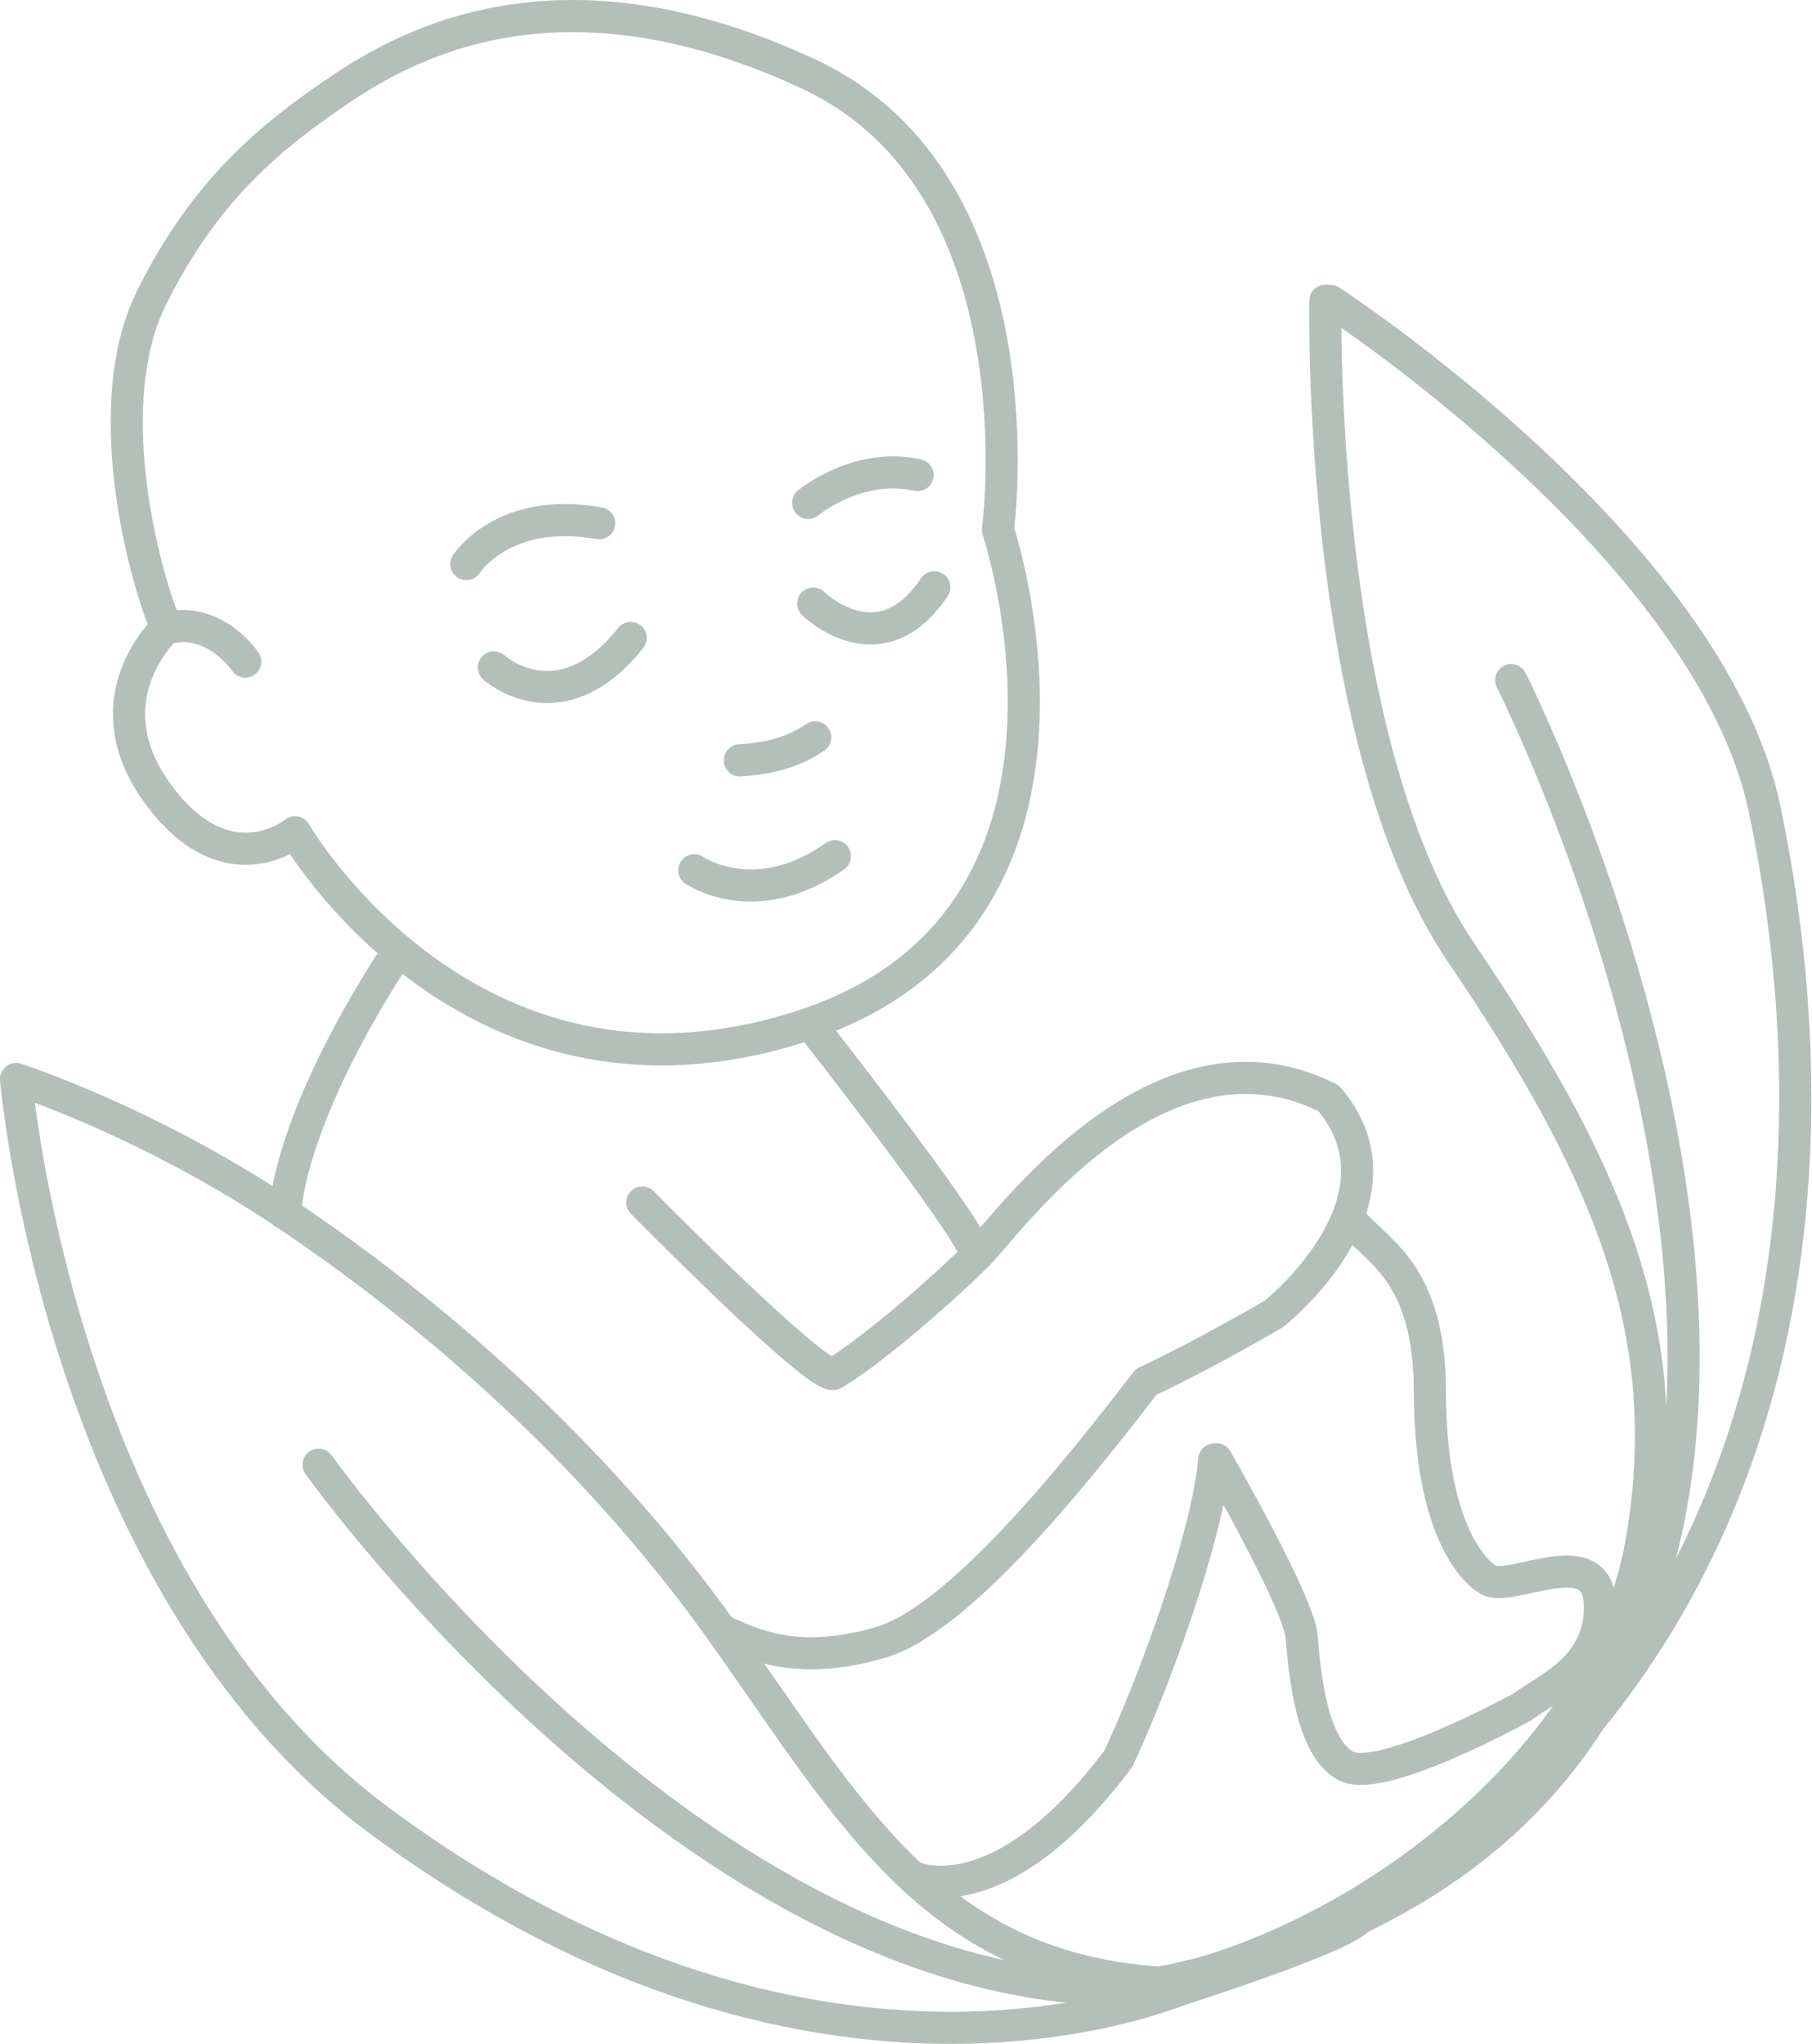
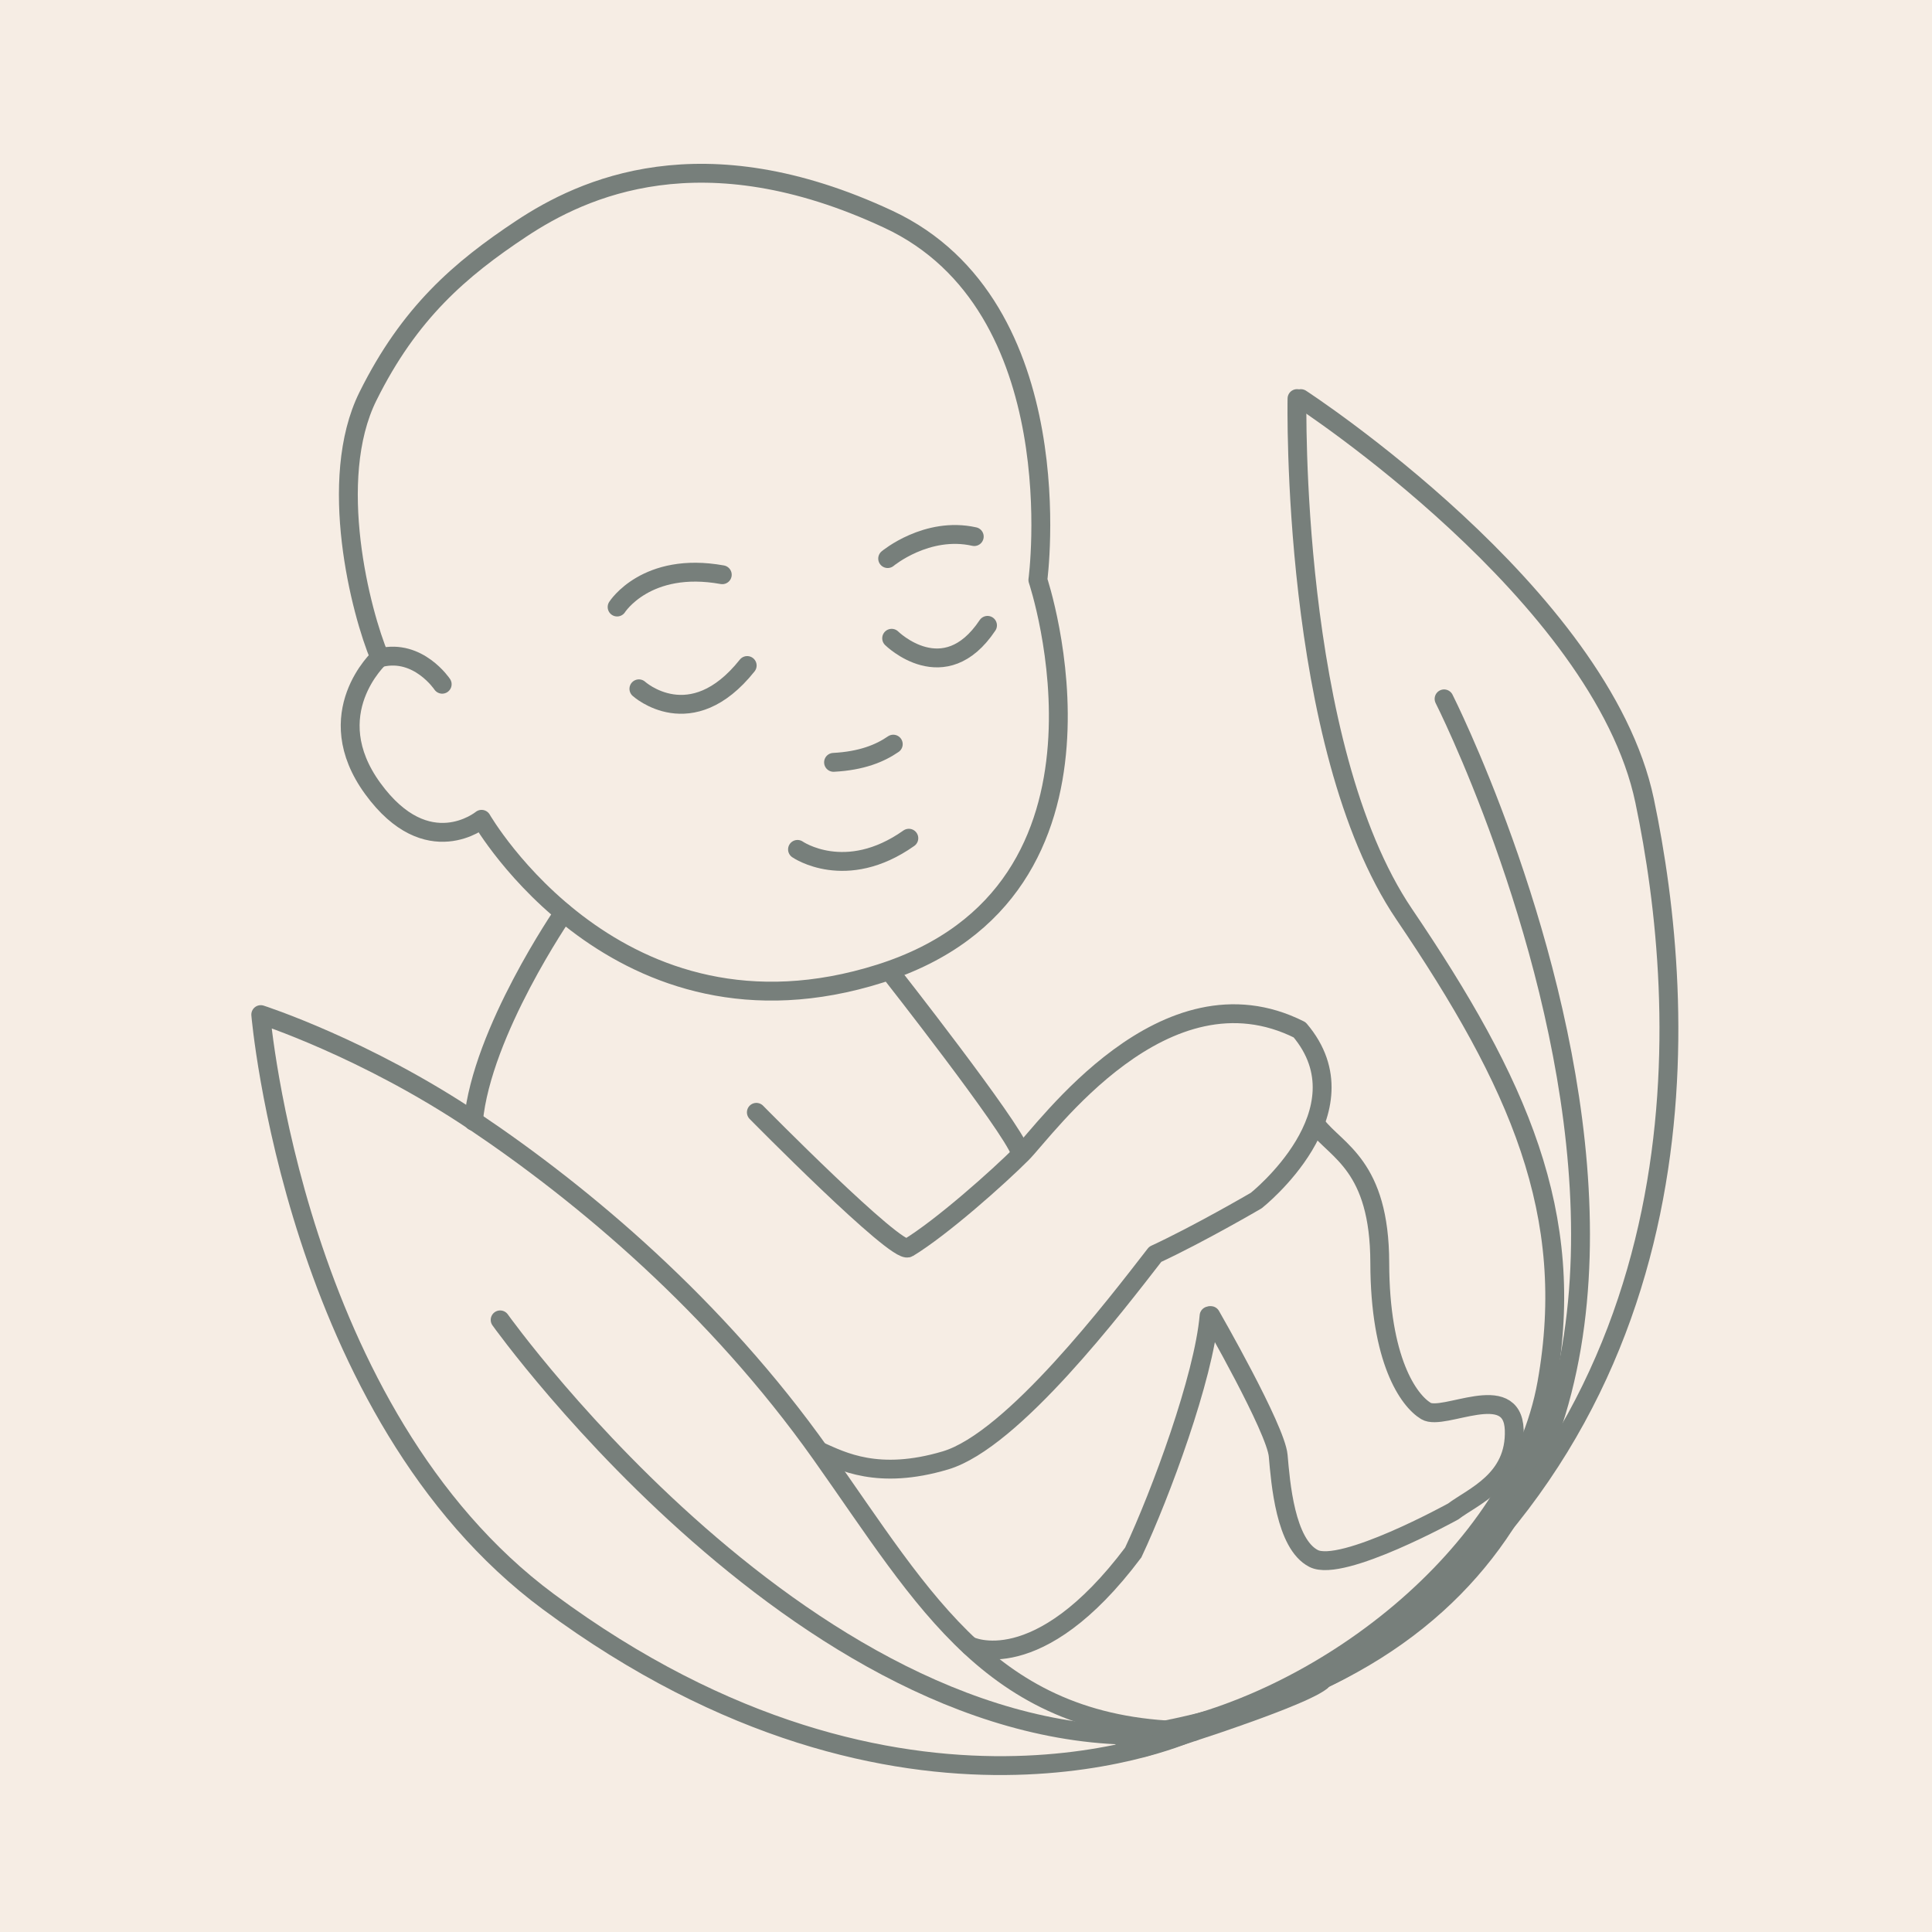
- <svg xmlns="http://www.w3.org/2000/svg" x="300.171px" y="126.317px" width="564.011px" height="636.443px" viewBox="300.171 126.317 564.011 636.443">
-   <path id="Path" style="fill:none;opacity:1;stroke:#b3bfb9;stroke-linecap:butt;stroke-linejoin:round;stroke-miterlimit:10;stroke-opacity:1;stroke-width:10;" d="M392.034,385.465 C392.034,385.465,445.736,478.759,548.805,446.152 C651.873,413.546,610.868,291.305,610.868,291.305 C610.868,291.305,625.342,183.66,552.039,149.423 C478.735,115.186,431.749,137.166,407.673,153.129 C383.596,169.092,363.625,186.217,347.326,219.086 C331.027,251.955,344.553,304.221,351.963,321.795 C351.963,321.795,327.729,343.871,349.256,373.404 C370.784,402.938,392.034,385.465,392.034,385.465 z" />
-   <path id="Path" style="fill:none;opacity:1;stroke:#b3bfb9;stroke-linecap:round;stroke-linejoin:miter;stroke-miterlimit:10;stroke-opacity:1;stroke-width:10;" d="M530.492,363.059 C541.497,362.481,548.745,359.518,553.985,355.899" />
-   <path id="Path" style="fill:none;opacity:1;stroke:#b3bfb9;stroke-linecap:round;stroke-linejoin:miter;stroke-miterlimit:10;stroke-opacity:1;stroke-width:10;" d="M453.921,334.136 C453.921,334.136,474.413,352.734,496.521,324.969" />
-   <path id="Path" style="fill:none;opacity:1;stroke:#b3bfb9;stroke-linecap:round;stroke-linejoin:miter;stroke-miterlimit:10;stroke-opacity:1;stroke-width:10;" d="M445.355,301.96 C445.355,301.96,456.843,283.85,486.72,289.258" />
-   <path id="Path" style="fill:none;opacity:1;stroke:#b3bfb9;stroke-linecap:round;stroke-linejoin:miter;stroke-miterlimit:10;stroke-opacity:1;stroke-width:10;" d="M553.351,314.253 C553.351,314.253,574.036,334.662,591.055,309.171" />
-   <path id="Path" style="fill:none;opacity:1;stroke:#b3bfb9;stroke-linecap:round;stroke-linejoin:miter;stroke-miterlimit:10;stroke-opacity:1;stroke-width:10;" d="M551.781,282.902 C551.781,282.902,567.176,270.072,585.841,274.248" />
-   <path id="Path" style="fill:none;opacity:1;stroke:#b3bfb9;stroke-linecap:round;stroke-linejoin:miter;stroke-miterlimit:10;stroke-opacity:1;stroke-width:10;" d="M424.303,422.251 C424.303,422.251,392.11,468.987,388.822,504.227" />
-   <path id="Path" style="fill:none;opacity:1;stroke:#b3bfb9;stroke-linecap:round;stroke-linejoin:round;stroke-miterlimit:10;stroke-opacity:1;stroke-width:10;" d="M671.929,744.044 C593.279,743.718,566.809,693.281,525.505,635.043 C484.2,576.806,432.125,533.163,389.186,504.328 C346.248,475.492,305.172,462.292,305.172,462.292 C305.172,462.292,318.443,619.276,418.378,693.281 C558.995,797.411,671.929,744.044,671.929,744.044 z" />
-   <path id="Path" style="fill:none;opacity:1;stroke:#b3bfb9;stroke-linecap:round;stroke-linejoin:miter;stroke-miterlimit:10;stroke-opacity:1;stroke-width:10;" d="M399.341,582.378 C399.341,582.378,529.047,764.211,672.184,744.293" />
-   <path id="Path" style="fill:none;opacity:1;stroke:#b3bfb9;stroke-linecap:round;stroke-linejoin:round;stroke-miterlimit:10;stroke-opacity:1;stroke-width:10;" d="M770.659,338.087 C770.659,338.087,949.724,692.095,653.734,745.094" />
-   <path id="Path" style="fill:none;opacity:1;stroke:#b3bfb9;stroke-linecap:round;stroke-linejoin:miter;stroke-miterlimit:10;stroke-opacity:1;stroke-width:10;" d="M712.806,219.966 C712.806,219.966,710.096,356.534,754.99,422.826 C799.883,489.119,823.014,540.704,811.076,607.352 C799.138,674,722.143,734.672,652.292,745.858" />
-   <path id="Path" style="fill:none;opacity:1;stroke:#b3bfb9;stroke-linecap:round;stroke-linejoin:miter;stroke-miterlimit:10;stroke-opacity:1;stroke-width:10;" d="M516.317,397.303 C516.317,397.303,535.259,410.454,560.109,392.904" />
-   <path id="Path" style="fill:none;opacity:1;stroke:#b3bfb9;stroke-linecap:round;stroke-linejoin:miter;stroke-miterlimit:10;stroke-opacity:1;stroke-width:10;" d="M376.542,332.331 C376.542,332.331,367.185,318.296,352.325,321.846" />
-   <path id="Path" style="fill:none;opacity:1;stroke:#b3bfb9;stroke-linecap:round;stroke-linejoin:miter;stroke-miterlimit:10;stroke-opacity:1;stroke-width:10;" d="M584.117,710.61 C584.117,710.61,610.714,724.072,648.38,673.899 C659.212,650.799,676.125,605.052,678.215,580.794" />
-   <path id="Path" style="fill:none;opacity:1;stroke:#b3bfb9;stroke-linecap:round;stroke-linejoin:round;stroke-miterlimit:10;stroke-opacity:1;stroke-width:10;" d="M500.129,500.732 C500.129,500.732,555.319,556.792,559.838,554.055 C572.972,546.098,595.179,526.355,604.574,516.948 C613.969,507.54,660.702,441.506,713.841,468.286 C741.069,500.379,696.776,535.433,696.776,535.433 C696.776,535.433,674.47,548.489,657.03,556.581 C641.689,576.332,601.062,629.737,574.523,637.65 C547.984,645.563,533.705,637.894,525.075,634.094" />
-   <path id="Path" style="fill:none;opacity:1;stroke:#b3bfb9;stroke-linecap:round;stroke-linejoin:miter;stroke-miterlimit:10;stroke-opacity:1;stroke-width:10;" d="M552.933,445.734 C552.933,445.734,600.327,506.065,603.865,516.26" />
-   <path id="Path" style="fill:none;opacity:1;stroke:#b3bfb9;stroke-linecap:round;stroke-linejoin:miter;stroke-miterlimit:10;stroke-opacity:1;stroke-width:10;" d="M714.328,219.979 C714.328,219.979,832.521,296.877,849.544,378.168 C866.568,459.459,876.435,616.24,737.428,715.835" />
-   <path id="Path" style="fill:none;opacity:1;stroke:#b3bfb9;stroke-linecap:round;stroke-linejoin:miter;stroke-miterlimit:10;stroke-opacity:1;stroke-width:10;" d="M678.885,580.688 C678.885,580.688,704.476,625.187,705.406,635.821 C706.336,646.454,708.211,670.557,719.343,676.238 C730.474,681.92,774.231,657.749,774.231,657.749 C782.113,651.795,798.937,645.467,798.259,625.652 C797.582,605.838,770.368,622.373,763.53,618.221 C756.691,614.069,745.421,598.27,745.363,559.938 C745.305,521.607,728.371,516.071,720.46,505.794" />
-   <path id="Path" style="fill:none;opacity:1;stroke:#b3bfb9;stroke-linecap:round;stroke-linejoin:round;stroke-miterlimit:10;stroke-opacity:1;stroke-width:10;" d="M644.62,751.354 C644.62,751.354,719.483,730.773,740.727,713.202" />
-   <path id="Path" style="fill:none;opacity:1;stroke:#b3bfb9;stroke-linecap:round;stroke-linejoin:round;stroke-miterlimit:10;stroke-opacity:1;stroke-width:10;" d="M652.728,750.454 C647.817,752.186,712.679,732.233,722.407,724.498" />
+ <svg xmlns="http://www.w3.org/2000/svg" x="-1.3797e-06px" y="-1.28498e-05px" width="1024px" height="1024px" viewBox="-1.3797e-06 -1.28498e-05 1024 1024">
+   <path id="Path" style="fill:#f6ede4;fill-opacity:1;fill-rule:evenodd;opacity:1;stroke:none;" d="M-1.3797e-06,-1.28498e-05 C-1.3797e-06,-1.28498e-05,1024,-1.28498e-05,1024,-1.28498e-05 C1024,-1.28498e-05,1024,1024,1024,1024 C1024,1024,-1.3797e-06,1024,-1.3797e-06,1024 C-1.3797e-06,1024,-1.3797e-06,-1.28498e-05,-1.3797e-06,-1.28498e-05 z" />
+   <path id="Path" style="fill:#aaaaaa;fill-opacity:1;fill-rule:nonzero;opacity:1;stroke:#777f7b;stroke-linecap:butt;stroke-linejoin:miter;stroke-miterlimit:10;stroke-opacity:1;stroke-width:1;" d="M258.773,432.881" />
+   <path id="Path" style="fill:#aaaaaa;fill-opacity:1;fill-rule:nonzero;opacity:1;stroke:#777f7b;stroke-linecap:butt;stroke-linejoin:miter;stroke-miterlimit:10;stroke-opacity:1;stroke-width:1;" d="M254.648,434.833" />
+   <path id="Path" style="fill:none;opacity:1;stroke:#777f7b;stroke-linecap:butt;stroke-linejoin:round;stroke-miterlimit:10;stroke-opacity:1;stroke-width:10;" d="M255.243,434.25 C255.243,434.25,327.599,559.95,466.471,516.017 C605.342,472.084,550.092,307.381,550.092,307.381 C550.092,307.381,569.595,162.343,470.828,116.213 C372.061,70.084,308.754,99.699,276.314,121.207 C243.873,142.715,216.966,165.789,195.005,210.076 C173.043,254.362,191.268,324.784,201.252,348.463 C201.252,348.463,168.6,378.206,197.606,417.999 C226.611,457.792,255.243,434.25,255.243,434.25 z" />
+   <path id="Path" style="fill:none;opacity:1;stroke:#777f7b;stroke-linecap:round;stroke-linejoin:miter;stroke-miterlimit:10;stroke-opacity:1;stroke-width:10;" d="M441.797,404.06 C456.625,403.281,466.391,399.289,473.451,394.413" />
+   <path id="Path" style="fill:none;opacity:1;stroke:#777f7b;stroke-linecap:round;stroke-linejoin:miter;stroke-miterlimit:10;stroke-opacity:1;stroke-width:10;" d="M338.627,365.09 C338.627,365.09,366.238,390.149,396.025,352.739" />
+   <path id="Path" style="fill:none;opacity:1;stroke:#777f7b;stroke-linecap:round;stroke-linejoin:miter;stroke-miterlimit:10;stroke-opacity:1;stroke-width:10;" d="M327.596,320.925" />
+   <path id="Path" style="fill:none;opacity:1;stroke:#777f7b;stroke-linecap:round;stroke-linejoin:miter;stroke-miterlimit:10;stroke-opacity:1;stroke-width:10;" d="M327.085,321.737 C327.085,321.737,342.564,297.336,382.819,304.623" />
+   <path id="Path" style="fill:none;opacity:1;stroke:#777f7b;stroke-linecap:round;stroke-linejoin:miter;stroke-miterlimit:10;stroke-opacity:1;stroke-width:10;" d="M472.596,338.3 C472.596,338.3,500.466,365.799,523.398,331.452" />
+   <path id="Path" style="fill:none;opacity:1;stroke:#777f7b;stroke-linecap:round;stroke-linejoin:miter;stroke-miterlimit:10;stroke-opacity:1;stroke-width:10;" d="M470.481,296.06 C470.481,296.06,491.224,278.773,516.373,284.399" />
+   <path id="Path" style="fill:none;opacity:1;stroke:#777f7b;stroke-linecap:round;stroke-linejoin:miter;stroke-miterlimit:10;stroke-opacity:1;stroke-width:10;" d="M298.72,483.813 C298.72,483.813,255.345,546.784,250.916,594.266" />
+   <path id="Path" style="fill:none;opacity:1;stroke:#777f7b;stroke-linecap:round;stroke-linejoin:round;stroke-miterlimit:10;stroke-opacity:1;stroke-width:10;" d="M632.365,917.387 C526.395,916.949,490.729,848.991,435.077,770.523 C379.425,692.056,309.261,633.253,251.406,594.401 C193.552,555.549,138.208,537.763,138.208,537.763 C138.208,537.763,156.088,749.279,290.738,848.99 C480.202,989.292,632.365,917.387,632.365,917.387 z" />
+   <path id="Path" style="fill:none;opacity:1;stroke:#777f7b;stroke-linecap:round;stroke-linejoin:miter;stroke-miterlimit:10;stroke-opacity:1;stroke-width:10;" d="M265.088,699.564 C265.088,699.564,439.85,944.56,632.708,917.723" />
+   <path id="Path" style="fill:none;opacity:1;stroke:#777f7b;stroke-linecap:round;stroke-linejoin:round;stroke-miterlimit:10;stroke-opacity:1;stroke-width:10;" d="M765.391,370.414 C765.391,370.414,1006.66,847.393,607.849,918.802" />
+   <path id="Path" style="fill:none;opacity:1;stroke:#777f7b;stroke-linecap:round;stroke-linejoin:miter;stroke-miterlimit:10;stroke-opacity:1;stroke-width:10;" d="M614.107,919.215" />
+   <path id="Path" style="fill:none;opacity:1;stroke:#777f7b;stroke-linecap:round;stroke-linejoin:miter;stroke-miterlimit:10;stroke-opacity:1;stroke-width:10;" d="M687.241,210.208" />
+   <path id="Path" style="fill:none;opacity:1;stroke:#777f7b;stroke-linecap:round;stroke-linejoin:miter;stroke-miterlimit:10;stroke-opacity:1;stroke-width:10;" d="M688.497,211.715" />
+   <path id="Path" style="fill:none;opacity:1;stroke:#777f7b;stroke-linecap:round;stroke-linejoin:miter;stroke-miterlimit:10;stroke-opacity:1;stroke-width:10;" d="M687.44,211.261 C687.44,211.261,683.79,395.268,744.278,484.589 C804.766,573.91,835.932,643.413,819.847,733.213 C803.761,823.013,700.021,904.76,605.906,919.831" />
+   <path id="Path" style="fill:none;opacity:1;stroke:#777f7b;stroke-linecap:round;stroke-linejoin:miter;stroke-miterlimit:10;stroke-opacity:1;stroke-width:10;" d="M422.698,450.199 C422.698,450.199,448.219,467.919,481.702,444.272" />
+   <path id="Path" style="fill:none;opacity:1;stroke:#777f7b;stroke-linecap:round;stroke-linejoin:miter;stroke-miterlimit:10;stroke-opacity:1;stroke-width:10;" d="M234.369,362.658 C234.369,362.658,221.762,343.748,201.74,348.532" />
+   <path id="Path" style="fill:none;opacity:1;stroke:#777f7b;stroke-linecap:round;stroke-linejoin:miter;stroke-miterlimit:10;stroke-opacity:1;stroke-width:10;" d="M514.05,872.34 C514.05,872.34,549.885,890.478,600.636,822.875 C615.229,791.751,638.019,730.113,640.835,697.43" />
+   <path id="Path" style="fill:none;opacity:1;stroke:#777f7b;stroke-linecap:round;stroke-linejoin:round;stroke-miterlimit:10;stroke-opacity:1;stroke-width:10;" d="M400.886,589.557 C400.886,589.557,475.248,665.09,481.337,661.402 C499.033,650.682,528.954,624.081,541.613,611.405 C554.271,598.729,617.238,509.757,688.836,545.839 C725.522,589.081,665.842,636.312,665.842,636.312 C665.842,636.312,635.789,653.903,612.29,664.806 C591.621,691.418,536.881,763.373,501.123,774.035 C465.365,784.697,446.126,774.364,434.498,769.245" />
+   <path id="Path" style="fill:none;opacity:1;stroke:#777f7b;stroke-linecap:round;stroke-linejoin:miter;stroke-miterlimit:10;stroke-opacity:1;stroke-width:10;" d="M472.033,515.453 C472.033,515.453,535.891,596.742,540.658,610.478" />
+   <path id="Path" style="fill:none;opacity:1;stroke:#777f7b;stroke-linecap:round;stroke-linejoin:miter;stroke-miterlimit:10;stroke-opacity:1;stroke-width:10;" d="M689.492,211.278 C689.492,211.278,848.741,314.889,871.678,424.418 C894.615,533.947,907.909,745.188,720.615,879.379" />
+   <path id="Path" style="fill:none;opacity:1;stroke:#777f7b;stroke-linecap:round;stroke-linejoin:miter;stroke-miterlimit:10;stroke-opacity:1;stroke-width:10;" d="M641.737,697.286 C641.737,697.286,676.218,757.244,677.471,771.57 C678.724,785.897,681.25,818.373,696.248,826.028 C711.246,833.683,770.203,801.116,770.203,801.116 C780.823,793.094,803.491,784.567,802.578,757.87 C801.665,731.173,764.999,753.452,755.785,747.858 C746.57,742.263,731.386,720.976,731.307,669.329 C731.228,617.682,708.412,610.224,697.754,596.377" />
+   <path id="Path" style="fill:none;opacity:1;stroke:#777f7b;stroke-linecap:round;stroke-linejoin:round;stroke-miterlimit:10;stroke-opacity:1;stroke-width:10;" d="M595.569,927.237 C595.569,927.237,696.438,899.507,725.061,875.832" />
+   <path id="Path" style="fill:none;opacity:1;stroke:#777f7b;stroke-linecap:round;stroke-linejoin:round;stroke-miterlimit:10;stroke-opacity:1;stroke-width:10;" d="M606.493,926.023 C599.877,928.357,687.269,901.474,700.377,891.052" />
</svg>
